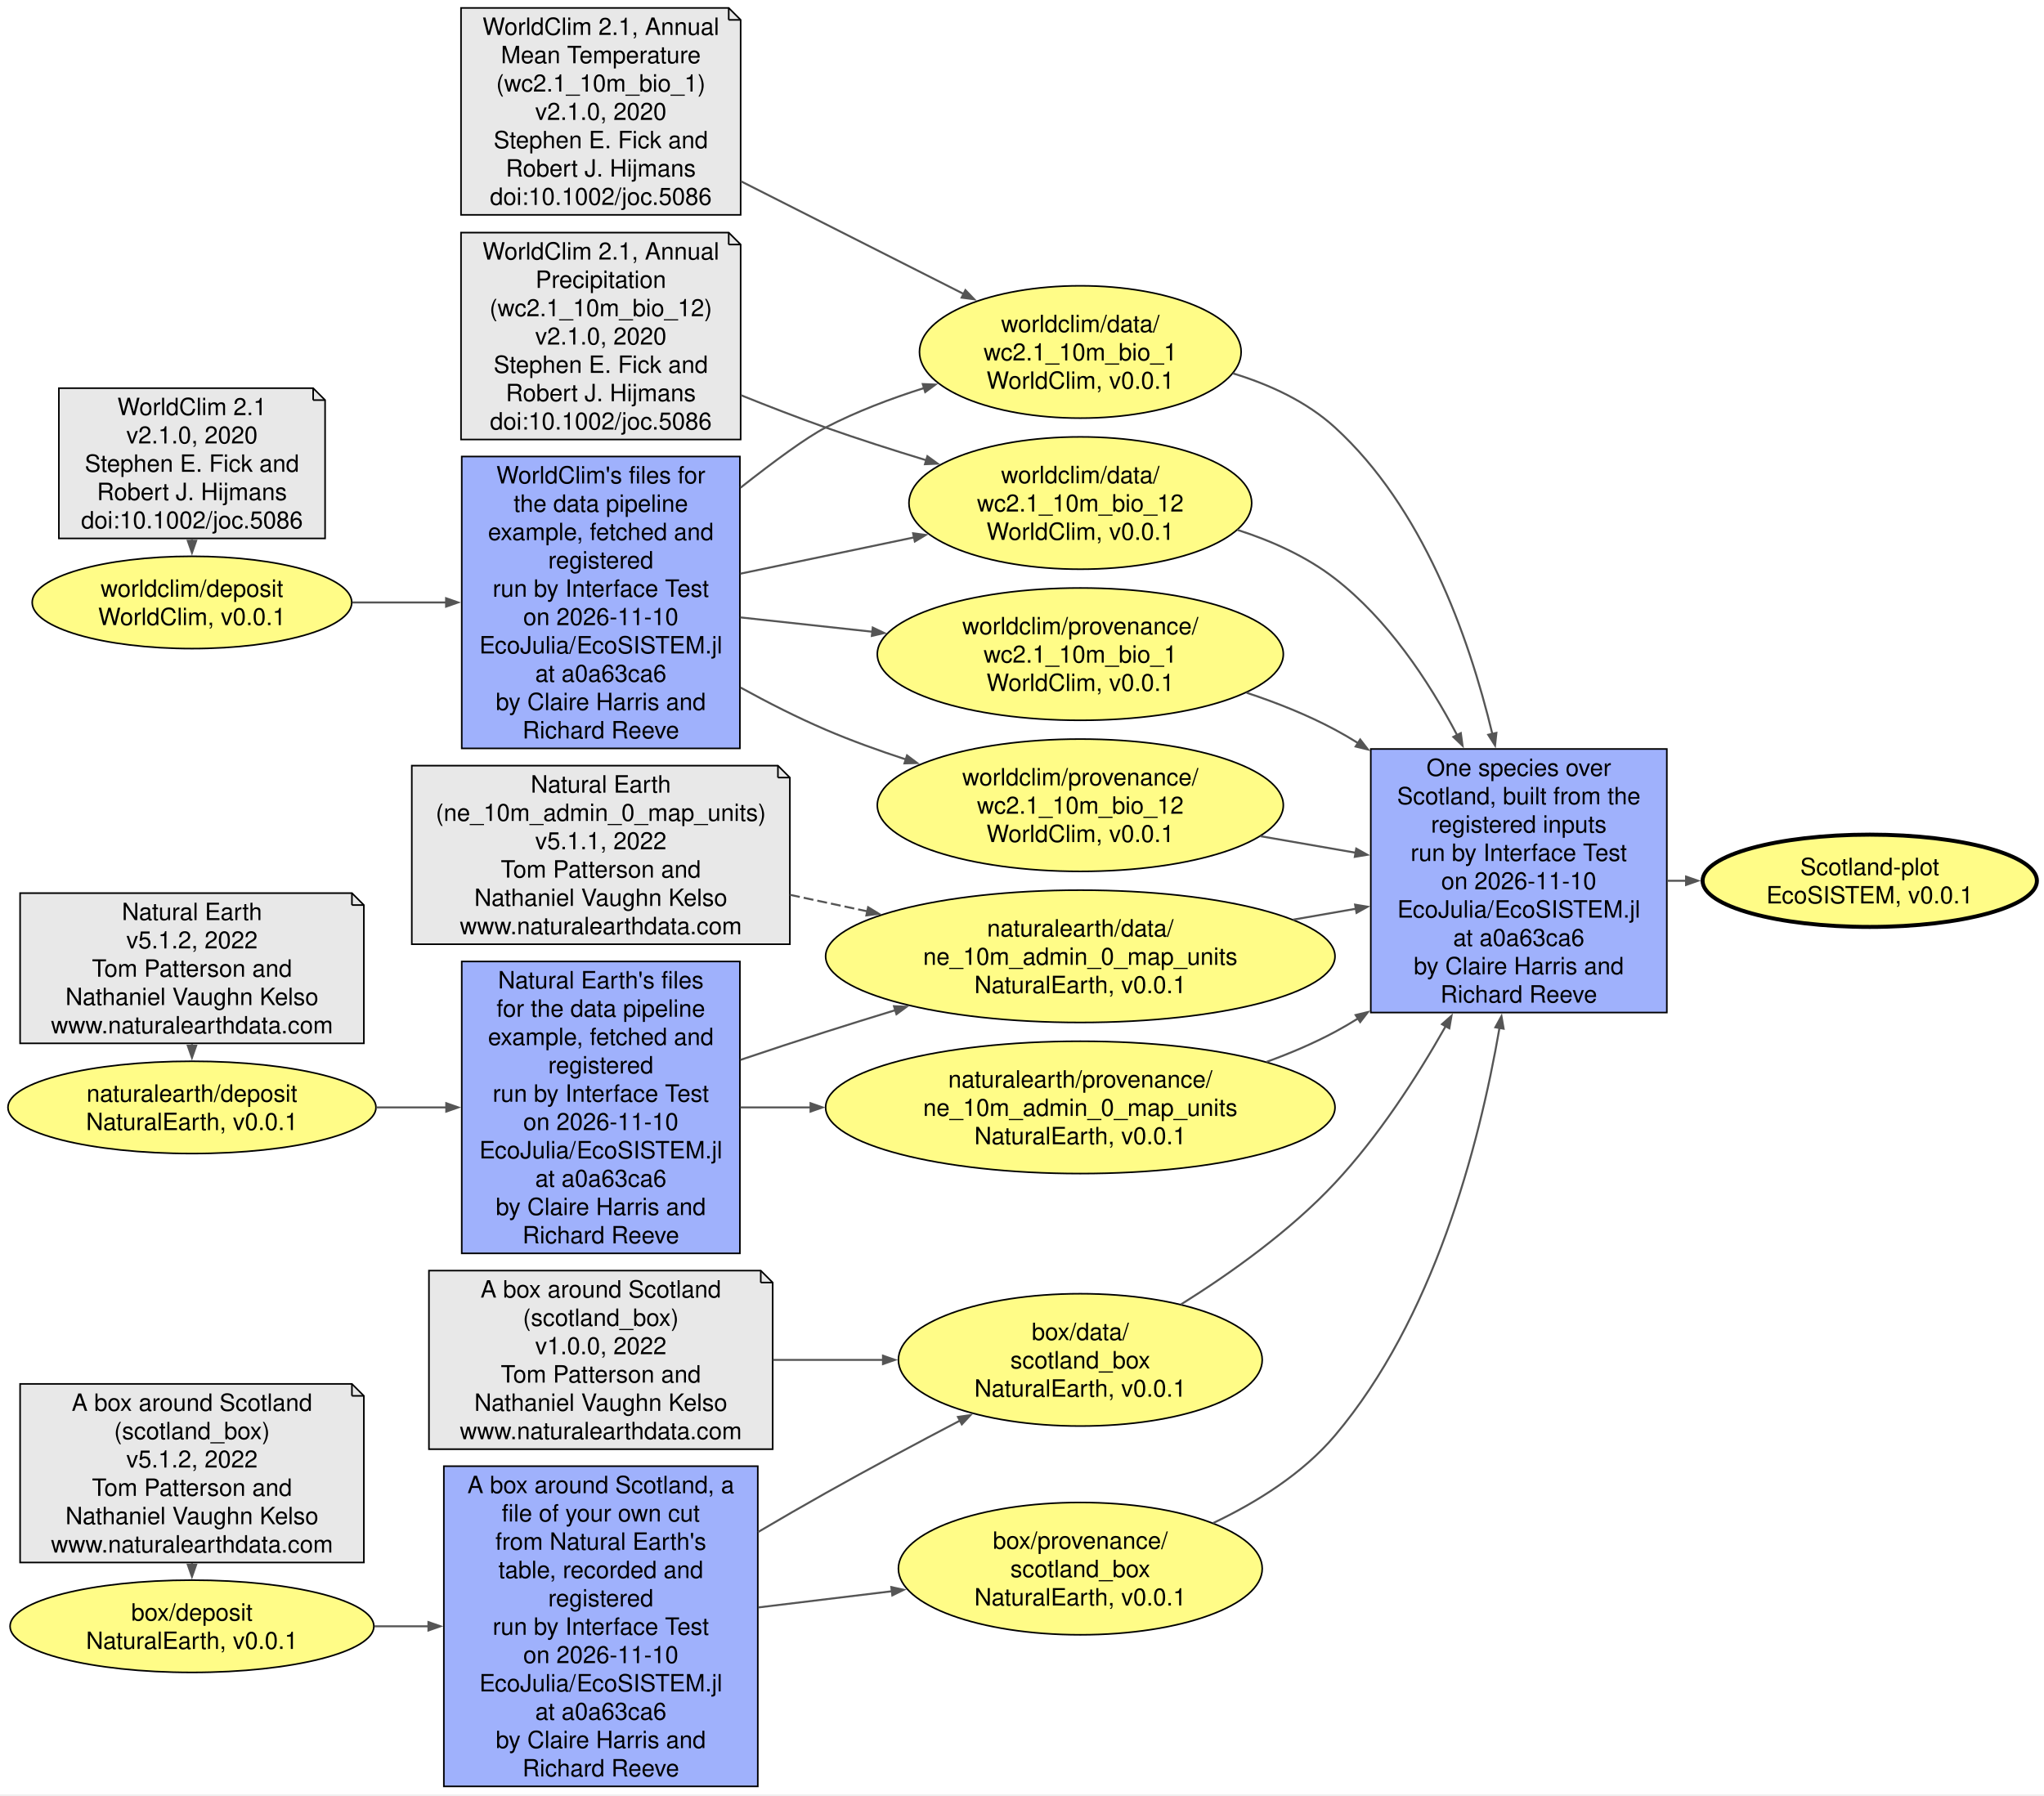
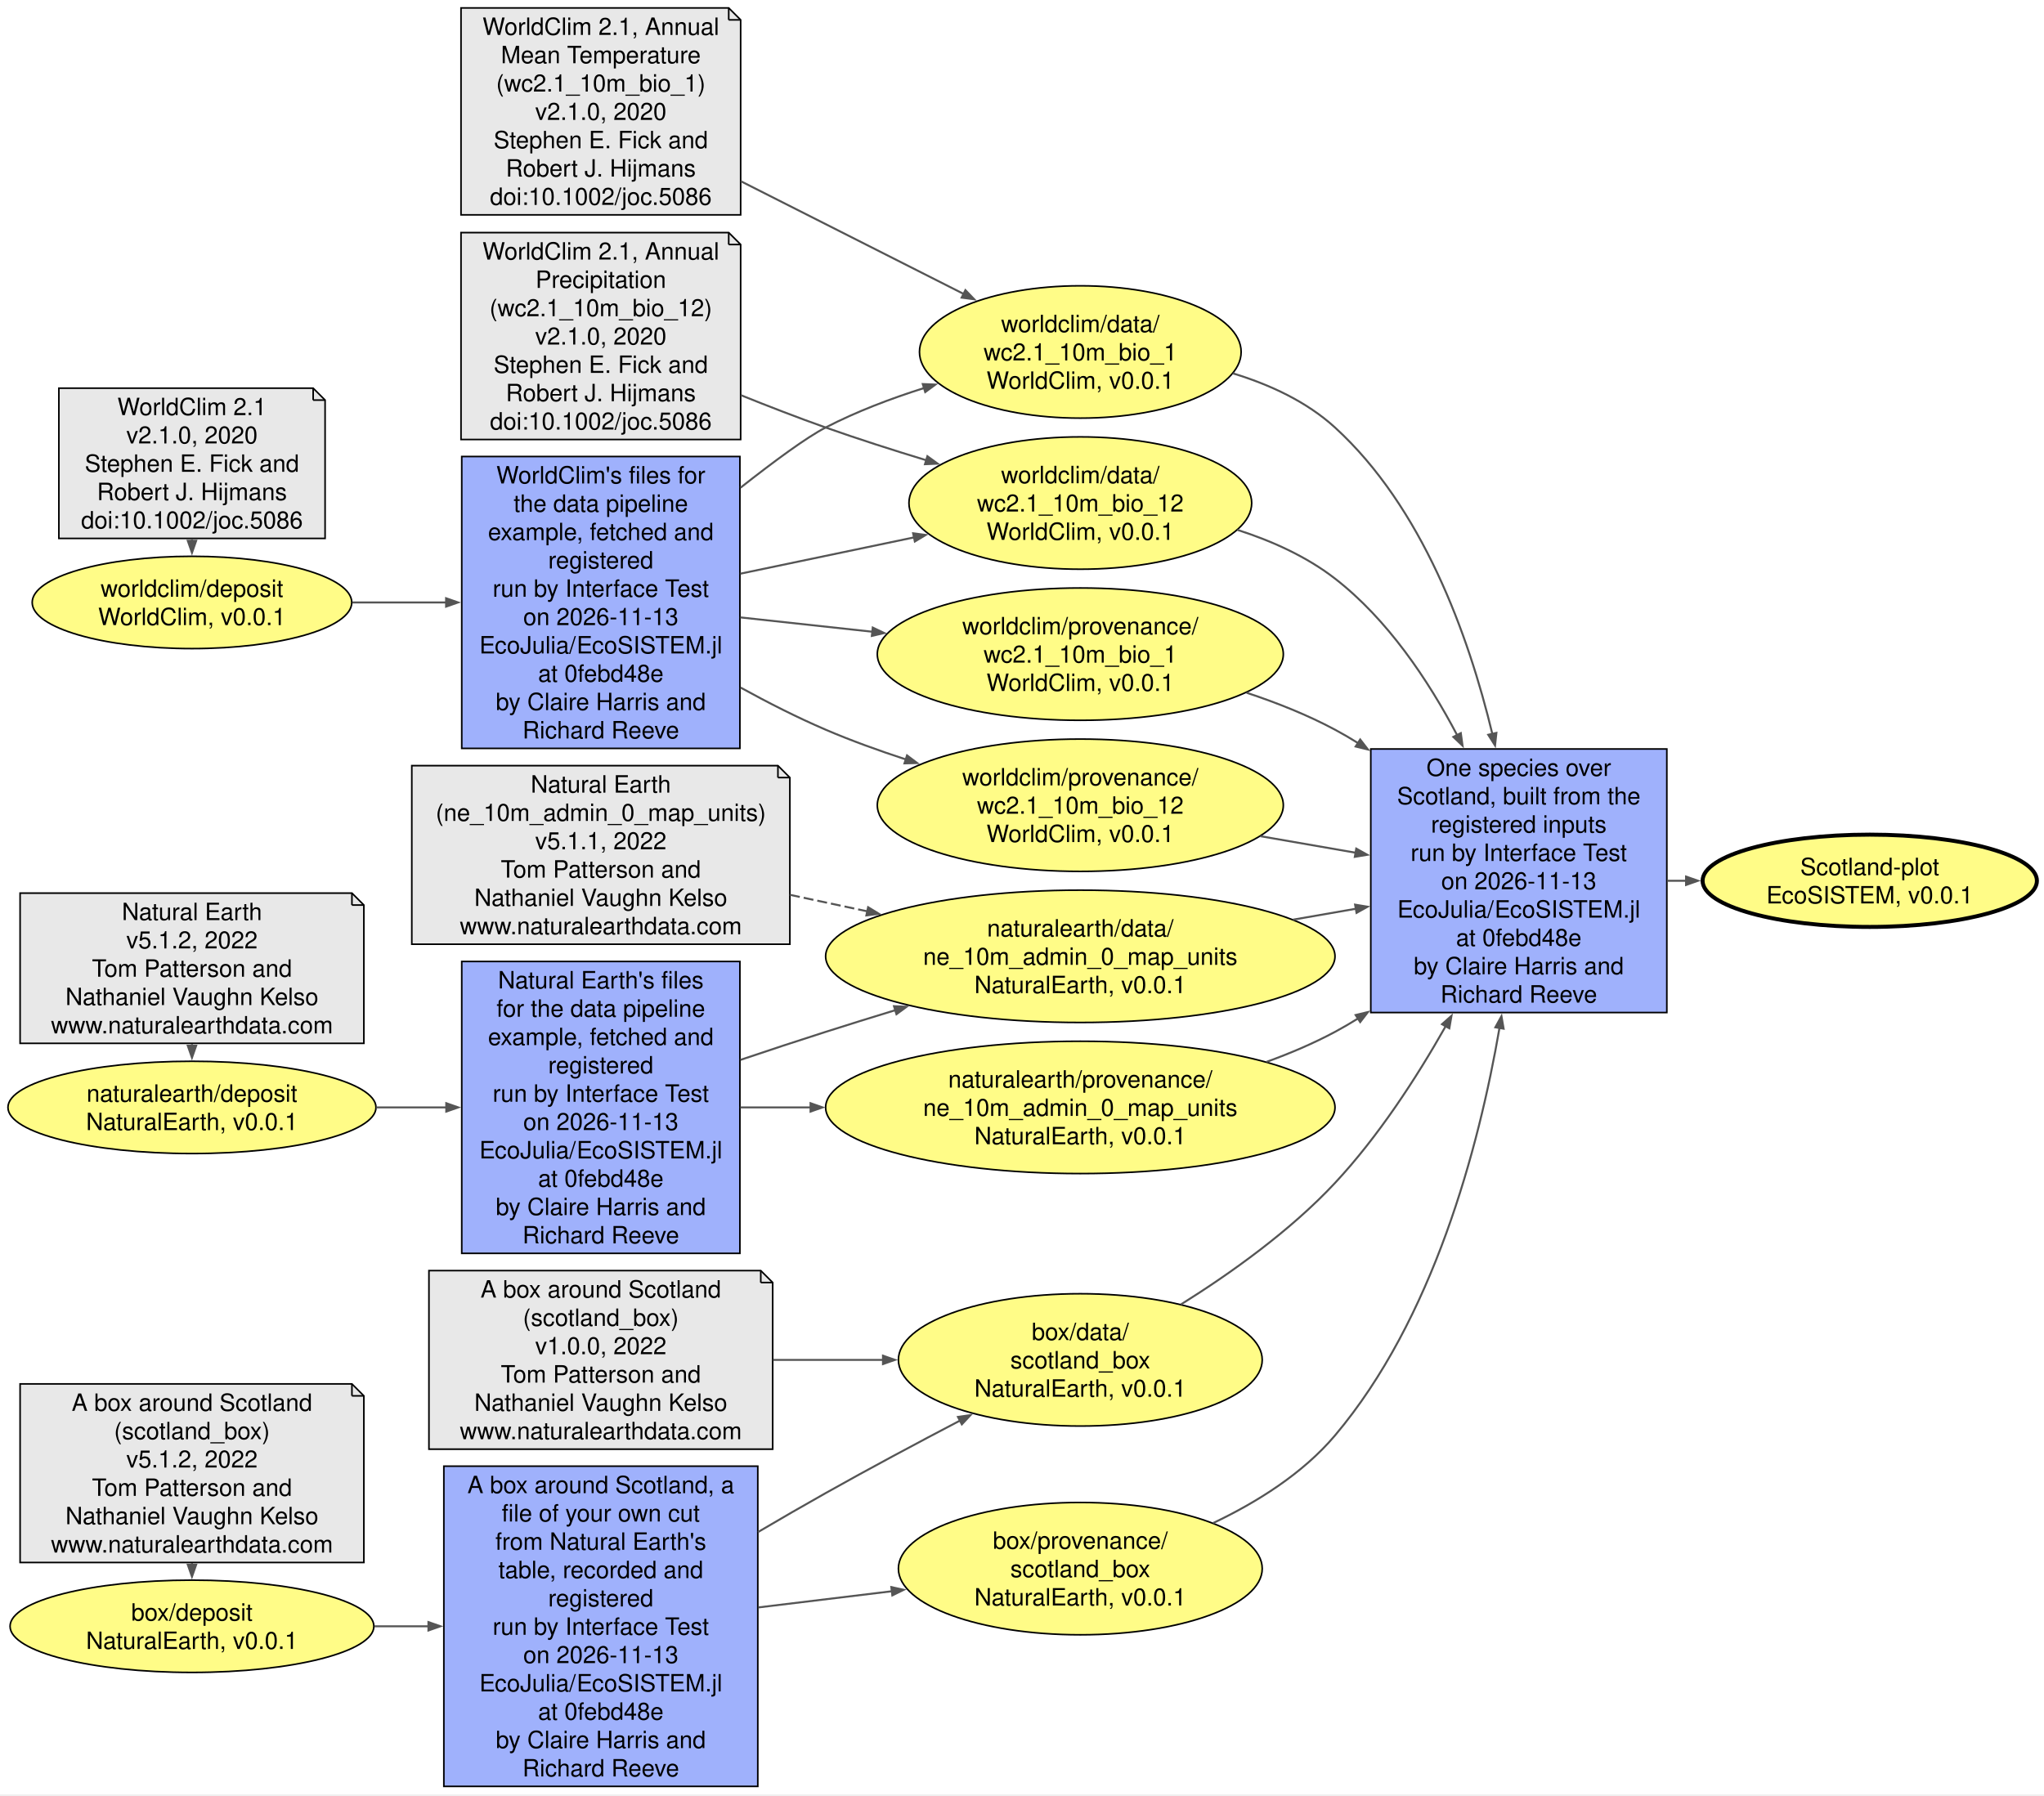
<svg xmlns="http://www.w3.org/2000/svg" width="1028pt" height="903pt" viewBox="0.00 0.00 1028.00 903.00">
  <g id="graph0" class="graph" transform="scale(1 1) rotate(0) translate(4 898.57)">
    <polygon fill="white" stroke="none" points="-4,4 -4,-898.57 1024.44,-898.57 1024.44,4 -4,4" />
    <g id="node1" class="node">
      <ellipse fill="#fffc87" stroke="black" stroke-width="2" cx="936.37" cy="-455.53" rx="84.07" ry="23.21" />
      <text xml:space="preserve" text-anchor="middle" x="936.37" y="-458.38" font-family="Helvetica,sans-Serif" font-size="12.00">Scotland-plot</text>
      <text xml:space="preserve" text-anchor="middle" x="936.37" y="-444.13" font-family="Helvetica,sans-Serif" font-size="12.00">EcoSISTEM, v0.0.1</text>
    </g>
    <g id="node2" class="node">
      <ellipse fill="#fffc87" stroke="black" stroke-width="0.8" cx="539.33" cy="-721.53" rx="80.89" ry="33.28" />
      <text xml:space="preserve" text-anchor="middle" x="539.33" y="-731.51" font-family="Helvetica,sans-Serif" font-size="12.00">worldclim/data/</text>
      <text xml:space="preserve" text-anchor="middle" x="539.33" y="-717.26" font-family="Helvetica,sans-Serif" font-size="12.00">wc2.1_10m_bio_1</text>
      <text xml:space="preserve" text-anchor="middle" x="539.33" y="-703.01" font-family="Helvetica,sans-Serif" font-size="12.00">WorldClim, v0.0.1</text>
    </g>
    <g id="node20" class="node">
      <polygon fill="#9fb1fc" stroke="black" stroke-width="0.8" points="834.31,-521.82 685.42,-521.82 685.42,-389.25 834.31,-389.25 834.31,-521.82" />
      <text xml:space="preserve" text-anchor="middle" x="759.86" y="-508.26" font-family="Helvetica,sans-Serif" font-size="12.00">One species over</text>
      <text xml:space="preserve" text-anchor="middle" x="759.86" y="-494.01" font-family="Helvetica,sans-Serif" font-size="12.00">Scotland, built from the</text>
      <text xml:space="preserve" text-anchor="middle" x="759.86" y="-479.76" font-family="Helvetica,sans-Serif" font-size="12.00">registered inputs</text>
      <text xml:space="preserve" text-anchor="middle" x="759.86" y="-465.51" font-family="Helvetica,sans-Serif" font-size="12.00">run by Interface Test</text>
-       <text xml:space="preserve" text-anchor="middle" x="759.86" y="-451.26" font-family="Helvetica,sans-Serif" font-size="12.00">on 2026-11-10</text>
+       <text xml:space="preserve" text-anchor="middle" x="759.86" y="-451.26" font-family="Helvetica,sans-Serif" font-size="12.00">on 2026-11-13</text>
      <text xml:space="preserve" text-anchor="middle" x="759.86" y="-437.01" font-family="Helvetica,sans-Serif" font-size="12.00">EcoJulia/EcoSISTEM.jl</text>
-       <text xml:space="preserve" text-anchor="middle" x="759.86" y="-422.76" font-family="Helvetica,sans-Serif" font-size="12.00">at a0a63ca6</text>
+       <text xml:space="preserve" text-anchor="middle" x="759.86" y="-422.76" font-family="Helvetica,sans-Serif" font-size="12.00">at 0febd48e</text>
      <text xml:space="preserve" text-anchor="middle" x="759.86" y="-408.51" font-family="Helvetica,sans-Serif" font-size="12.00">by Claire Harris and</text>
      <text xml:space="preserve" text-anchor="middle" x="759.86" y="-394.26" font-family="Helvetica,sans-Serif" font-size="12.00">Richard Reeve</text>
    </g>
    <g id="edge8" class="edge">
      <path fill="none" stroke="#555555" d="M616,-710.79C634.54,-705.15 653.13,-696.58 667.42,-683.53 711.32,-643.45 734.52,-579.42 746.55,-529.4" />
      <polygon fill="#555555" stroke="#555555" points="748.59,-529.92 747.91,-523.6 744.5,-528.97 748.59,-529.92" />
    </g>
    <g id="node3" class="node">
      <polygon fill="#e8e8e8" stroke="black" stroke-width="0.8" points="362.5,-894.57 227.86,-894.57 227.86,-790.5 368.5,-790.5 368.5,-888.57 362.5,-894.57" />
      <polyline fill="none" stroke="black" stroke-width="0.8" points="362.5,-894.57 362.5,-888.57" />
      <polyline fill="none" stroke="black" stroke-width="0.8" points="368.5,-888.57 362.5,-888.57" />
      <text xml:space="preserve" text-anchor="middle" x="298.18" y="-881.01" font-family="Helvetica,sans-Serif" font-size="12.00">WorldClim 2.1, Annual</text>
      <text xml:space="preserve" text-anchor="middle" x="298.18" y="-866.76" font-family="Helvetica,sans-Serif" font-size="12.00">Mean Temperature</text>
      <text xml:space="preserve" text-anchor="middle" x="298.18" y="-852.51" font-family="Helvetica,sans-Serif" font-size="12.00">(wc2.1_10m_bio_1)</text>
      <text xml:space="preserve" text-anchor="middle" x="298.18" y="-838.26" font-family="Helvetica,sans-Serif" font-size="12.00">v2.1.0, 2020</text>
      <text xml:space="preserve" text-anchor="middle" x="298.18" y="-824.01" font-family="Helvetica,sans-Serif" font-size="12.00">Stephen E. Fick and</text>
      <text xml:space="preserve" text-anchor="middle" x="298.18" y="-809.76" font-family="Helvetica,sans-Serif" font-size="12.00">Robert J. Hijmans</text>
      <text xml:space="preserve" text-anchor="middle" x="298.18" y="-795.51" font-family="Helvetica,sans-Serif" font-size="12.00">doi:10.1002/joc.5086</text>
    </g>
    <g id="edge1" class="edge">
      <path fill="none" stroke="#555555" d="M368.67,-807.37C404.23,-789.38 446.99,-767.75 480.69,-750.7" />
      <polygon fill="#555555" stroke="#555555" points="481.55,-752.62 485.96,-748.03 479.65,-748.87 481.55,-752.62" />
    </g>
    <g id="node4" class="node">
      <ellipse fill="#fffc87" stroke="black" stroke-width="0.8" cx="539.33" cy="-645.53" rx="86.19" ry="33.28" />
      <text xml:space="preserve" text-anchor="middle" x="539.33" y="-655.51" font-family="Helvetica,sans-Serif" font-size="12.00">worldclim/data/</text>
      <text xml:space="preserve" text-anchor="middle" x="539.33" y="-641.26" font-family="Helvetica,sans-Serif" font-size="12.00">wc2.1_10m_bio_12</text>
      <text xml:space="preserve" text-anchor="middle" x="539.33" y="-627.01" font-family="Helvetica,sans-Serif" font-size="12.00">WorldClim, v0.0.1</text>
    </g>
    <g id="edge9" class="edge">
      <path fill="none" stroke="#555555" d="M618.3,-632.05C635.66,-626.48 653.13,-618.62 667.42,-607.53 693.77,-587.09 714.19,-556.73 728.99,-528.52" />
      <polygon fill="#555555" stroke="#555555" points="730.69,-529.8 731.56,-523.5 726.95,-527.89 730.69,-529.8" />
    </g>
    <g id="node5" class="node">
      <polygon fill="#e8e8e8" stroke="black" stroke-width="0.8" points="362.5,-781.57 227.86,-781.57 227.86,-677.5 368.5,-677.5 368.5,-775.57 362.5,-781.57" />
      <polyline fill="none" stroke="black" stroke-width="0.8" points="362.5,-781.57 362.5,-775.57" />
      <polyline fill="none" stroke="black" stroke-width="0.8" points="368.5,-775.57 362.5,-775.57" />
      <text xml:space="preserve" text-anchor="middle" x="298.18" y="-768.01" font-family="Helvetica,sans-Serif" font-size="12.00">WorldClim 2.1, Annual</text>
      <text xml:space="preserve" text-anchor="middle" x="298.18" y="-753.76" font-family="Helvetica,sans-Serif" font-size="12.00">Precipitation</text>
      <text xml:space="preserve" text-anchor="middle" x="298.18" y="-739.51" font-family="Helvetica,sans-Serif" font-size="12.00">(wc2.1_10m_bio_12)</text>
      <text xml:space="preserve" text-anchor="middle" x="298.18" y="-725.26" font-family="Helvetica,sans-Serif" font-size="12.00">v2.1.0, 2020</text>
      <text xml:space="preserve" text-anchor="middle" x="298.18" y="-711.01" font-family="Helvetica,sans-Serif" font-size="12.00">Stephen E. Fick and</text>
      <text xml:space="preserve" text-anchor="middle" x="298.18" y="-696.76" font-family="Helvetica,sans-Serif" font-size="12.00">Robert J. Hijmans</text>
      <text xml:space="preserve" text-anchor="middle" x="298.18" y="-682.51" font-family="Helvetica,sans-Serif" font-size="12.00">doi:10.1002/joc.5086</text>
    </g>
    <g id="edge2" class="edge">
      <path fill="none" stroke="#555555" d="M368.71,-699.75C382.7,-694.11 397.37,-688.44 411.25,-683.53 427.49,-677.79 445.09,-672.16 461.87,-667.06" />
      <polygon fill="#555555" stroke="#555555" points="462.42,-669.09 467.56,-665.35 461.21,-665.07 462.42,-669.09" />
    </g>
    <g id="node6" class="node">
      <ellipse fill="#fffc87" stroke="black" stroke-width="0.8" cx="539.33" cy="-569.53" rx="102.1" ry="33.28" />
      <text xml:space="preserve" text-anchor="middle" x="539.33" y="-579.51" font-family="Helvetica,sans-Serif" font-size="12.00">worldclim/provenance/</text>
      <text xml:space="preserve" text-anchor="middle" x="539.33" y="-565.26" font-family="Helvetica,sans-Serif" font-size="12.00">wc2.1_10m_bio_1</text>
      <text xml:space="preserve" text-anchor="middle" x="539.33" y="-551.01" font-family="Helvetica,sans-Serif" font-size="12.00">WorldClim, v0.0.1</text>
    </g>
    <g id="edge10" class="edge">
      <path fill="none" stroke="#555555" d="M622.95,-550.12C638.18,-545.08 653.61,-538.93 667.42,-531.53 671.36,-529.42 675.29,-527.12 679.18,-524.69" />
      <polygon fill="#555555" stroke="#555555" points="680.09,-526.6 683.98,-521.57 677.81,-523.07 680.09,-526.6" />
    </g>
    <g id="node7" class="node">
      <ellipse fill="#fffc87" stroke="black" stroke-width="0.8" cx="539.33" cy="-493.53" rx="102.1" ry="33.28" />
      <text xml:space="preserve" text-anchor="middle" x="539.33" y="-503.51" font-family="Helvetica,sans-Serif" font-size="12.00">worldclim/provenance/</text>
      <text xml:space="preserve" text-anchor="middle" x="539.33" y="-489.26" font-family="Helvetica,sans-Serif" font-size="12.00">wc2.1_10m_bio_12</text>
      <text xml:space="preserve" text-anchor="middle" x="539.33" y="-475.01" font-family="Helvetica,sans-Serif" font-size="12.00">WorldClim, v0.0.1</text>
    </g>
    <g id="edge11" class="edge">
      <path fill="none" stroke="#555555" d="M629.85,-477.97C645.79,-475.2 662.32,-472.32 678.01,-469.6" />
      <polygon fill="#555555" stroke="#555555" points="678.11,-471.71 683.66,-468.61 677.39,-467.57 678.11,-471.71" />
    </g>
    <g id="node8" class="node">
      <ellipse fill="#fffc87" stroke="black" stroke-width="0.8" cx="539.33" cy="-417.53" rx="128.09" ry="33.28" />
      <text xml:space="preserve" text-anchor="middle" x="539.33" y="-427.51" font-family="Helvetica,sans-Serif" font-size="12.00">naturalearth/data/</text>
      <text xml:space="preserve" text-anchor="middle" x="539.33" y="-413.26" font-family="Helvetica,sans-Serif" font-size="12.00">ne_10m_admin_0_map_units</text>
      <text xml:space="preserve" text-anchor="middle" x="539.33" y="-399.01" font-family="Helvetica,sans-Serif" font-size="12.00">NaturalEarth, v0.0.1</text>
    </g>
    <g id="edge12" class="edge">
      <path fill="none" stroke="#555555" d="M646.4,-435.98C657.09,-437.84 667.82,-439.7 678.18,-441.51" />
      <polygon fill="#555555" stroke="#555555" points="677.53,-443.52 683.8,-442.48 678.25,-439.39 677.53,-443.52" />
    </g>
    <g id="node9" class="node">
      <polygon fill="#e8e8e8" stroke="black" stroke-width="0.8" points="387.25,-513.44 203.11,-513.44 203.11,-423.62 393.25,-423.62 393.25,-507.44 387.25,-513.44" />
      <polyline fill="none" stroke="black" stroke-width="0.8" points="387.25,-513.44 387.25,-507.44" />
      <polyline fill="none" stroke="black" stroke-width="0.8" points="393.25,-507.44 387.25,-507.44" />
      <text xml:space="preserve" text-anchor="middle" x="298.18" y="-499.88" font-family="Helvetica,sans-Serif" font-size="12.00">Natural Earth</text>
      <text xml:space="preserve" text-anchor="middle" x="298.18" y="-485.63" font-family="Helvetica,sans-Serif" font-size="12.00">(ne_10m_admin_0_map_units)</text>
      <text xml:space="preserve" text-anchor="middle" x="298.18" y="-471.38" font-family="Helvetica,sans-Serif" font-size="12.00">v5.1.1, 2022</text>
      <text xml:space="preserve" text-anchor="middle" x="298.18" y="-457.13" font-family="Helvetica,sans-Serif" font-size="12.00">Tom Patterson and</text>
      <text xml:space="preserve" text-anchor="middle" x="298.18" y="-442.88" font-family="Helvetica,sans-Serif" font-size="12.00">Nathaniel Vaughn Kelso</text>
      <text xml:space="preserve" text-anchor="middle" x="298.18" y="-428.63" font-family="Helvetica,sans-Serif" font-size="12.00">www.naturalearthdata.com</text>
    </g>
    <g id="edge5" class="edge">
      <path fill="none" stroke="#555555" stroke-dasharray="5,2" d="M393.35,-448.45C406.15,-445.72 419.35,-442.91 432.33,-440.14" />
      <polygon fill="#555555" stroke="#555555" points="432.61,-442.23 438.04,-438.92 431.73,-438.12 432.61,-442.23" />
    </g>
    <g id="node10" class="node">
      <ellipse fill="#fffc87" stroke="black" stroke-width="0.8" cx="539.33" cy="-341.53" rx="128.09" ry="33.28" />
      <text xml:space="preserve" text-anchor="middle" x="539.33" y="-351.51" font-family="Helvetica,sans-Serif" font-size="12.00">naturalearth/provenance/</text>
      <text xml:space="preserve" text-anchor="middle" x="539.33" y="-337.26" font-family="Helvetica,sans-Serif" font-size="12.00">ne_10m_admin_0_map_units</text>
      <text xml:space="preserve" text-anchor="middle" x="539.33" y="-323.01" font-family="Helvetica,sans-Serif" font-size="12.00">NaturalEarth, v0.0.1</text>
    </g>
    <g id="edge13" class="edge">
      <path fill="none" stroke="#555555" d="M633.04,-364.45C644.91,-368.76 656.66,-373.77 667.42,-379.53 671.36,-381.65 675.29,-383.95 679.18,-386.38" />
      <polygon fill="#555555" stroke="#555555" points="677.81,-388 683.98,-389.5 680.09,-384.47 677.81,-388" />
    </g>
    <g id="node11" class="node">
      <ellipse fill="#fffc87" stroke="black" stroke-width="0.8" cx="539.33" cy="-214.53" rx="91.49" ry="33.28" />
      <text xml:space="preserve" text-anchor="middle" x="539.33" y="-224.51" font-family="Helvetica,sans-Serif" font-size="12.00">box/data/</text>
      <text xml:space="preserve" text-anchor="middle" x="539.33" y="-210.26" font-family="Helvetica,sans-Serif" font-size="12.00">scotland_box</text>
      <text xml:space="preserve" text-anchor="middle" x="539.33" y="-196.01" font-family="Helvetica,sans-Serif" font-size="12.00">NaturalEarth, v0.0.1</text>
    </g>
    <g id="edge14" class="edge">
      <path fill="none" stroke="#555555" d="M589.91,-242.41C615.09,-258.17 645,-279.51 667.42,-303.53 689.1,-326.78 708.17,-355.99 723.2,-382.58" />
      <polygon fill="#555555" stroke="#555555" points="721.24,-383.38 726,-387.6 724.91,-381.33 721.24,-383.38" />
    </g>
    <g id="node12" class="node">
      <polygon fill="#e8e8e8" stroke="black" stroke-width="0.8" points="378.62,-259.44 211.73,-259.44 211.73,-169.62 384.62,-169.62 384.62,-253.44 378.62,-259.44" />
      <polyline fill="none" stroke="black" stroke-width="0.8" points="378.62,-259.44 378.62,-253.44" />
      <polyline fill="none" stroke="black" stroke-width="0.8" points="384.62,-253.44 378.62,-253.44" />
      <text xml:space="preserve" text-anchor="middle" x="298.18" y="-245.88" font-family="Helvetica,sans-Serif" font-size="12.00">A box around Scotland</text>
      <text xml:space="preserve" text-anchor="middle" x="298.18" y="-231.63" font-family="Helvetica,sans-Serif" font-size="12.00">(scotland_box)</text>
      <text xml:space="preserve" text-anchor="middle" x="298.18" y="-217.38" font-family="Helvetica,sans-Serif" font-size="12.00">v1.0.0, 2022</text>
      <text xml:space="preserve" text-anchor="middle" x="298.18" y="-203.13" font-family="Helvetica,sans-Serif" font-size="12.00">Tom Patterson and</text>
      <text xml:space="preserve" text-anchor="middle" x="298.18" y="-188.88" font-family="Helvetica,sans-Serif" font-size="12.00">Nathaniel Vaughn Kelso</text>
      <text xml:space="preserve" text-anchor="middle" x="298.18" y="-174.63" font-family="Helvetica,sans-Serif" font-size="12.00">www.naturalearthdata.com</text>
    </g>
    <g id="edge3" class="edge">
      <path fill="none" stroke="#555555" d="M384.84,-214.53C402.83,-214.53 421.93,-214.53 440.32,-214.53" />
      <polygon fill="#555555" stroke="#555555" points="440.09,-216.64 446.09,-214.54 440.09,-212.44 440.09,-216.64" />
    </g>
    <g id="node13" class="node">
      <ellipse fill="#fffc87" stroke="black" stroke-width="0.8" cx="539.33" cy="-109.53" rx="91.49" ry="33.28" />
      <text xml:space="preserve" text-anchor="middle" x="539.33" y="-119.51" font-family="Helvetica,sans-Serif" font-size="12.00">box/provenance/</text>
      <text xml:space="preserve" text-anchor="middle" x="539.33" y="-105.26" font-family="Helvetica,sans-Serif" font-size="12.00">scotland_box</text>
      <text xml:space="preserve" text-anchor="middle" x="539.33" y="-91.01" font-family="Helvetica,sans-Serif" font-size="12.00">NaturalEarth, v0.0.1</text>
    </g>
    <g id="edge15" class="edge">
      <path fill="none" stroke="#555555" d="M606.14,-132.46C628.19,-142.94 651.25,-157.38 667.42,-176.53 716.71,-234.92 739.63,-320.6 750.16,-381.58" />
      <polygon fill="#555555" stroke="#555555" points="748.07,-381.83 751.14,-387.4 752.22,-381.13 748.07,-381.83" />
    </g>
    <g id="node14" class="node">
      <ellipse fill="#fffc87" stroke="black" stroke-width="0.8" cx="92.55" cy="-595.53" rx="80.36" ry="23.21" />
      <text xml:space="preserve" text-anchor="middle" x="92.55" y="-598.38" font-family="Helvetica,sans-Serif" font-size="12.00">worldclim/deposit</text>
      <text xml:space="preserve" text-anchor="middle" x="92.55" y="-584.13" font-family="Helvetica,sans-Serif" font-size="12.00">WorldClim, v0.0.1</text>
    </g>
    <g id="node21" class="node">
      <polygon fill="#9fb1fc" stroke="black" stroke-width="0.8" points="368.12,-668.94 228.23,-668.94 228.23,-522.12 368.12,-522.12 368.12,-668.94" />
      <text xml:space="preserve" text-anchor="middle" x="298.18" y="-655.38" font-family="Helvetica,sans-Serif" font-size="12.00">WorldClim's files for</text>
      <text xml:space="preserve" text-anchor="middle" x="298.18" y="-641.13" font-family="Helvetica,sans-Serif" font-size="12.00">the data pipeline</text>
      <text xml:space="preserve" text-anchor="middle" x="298.18" y="-626.88" font-family="Helvetica,sans-Serif" font-size="12.00">example, fetched and</text>
      <text xml:space="preserve" text-anchor="middle" x="298.18" y="-612.63" font-family="Helvetica,sans-Serif" font-size="12.00">registered</text>
      <text xml:space="preserve" text-anchor="middle" x="298.18" y="-598.38" font-family="Helvetica,sans-Serif" font-size="12.00">run by Interface Test</text>
-       <text xml:space="preserve" text-anchor="middle" x="298.18" y="-584.13" font-family="Helvetica,sans-Serif" font-size="12.00">on 2026-11-10</text>
+       <text xml:space="preserve" text-anchor="middle" x="298.18" y="-584.13" font-family="Helvetica,sans-Serif" font-size="12.00">on 2026-11-13</text>
      <text xml:space="preserve" text-anchor="middle" x="298.18" y="-569.88" font-family="Helvetica,sans-Serif" font-size="12.00">EcoJulia/EcoSISTEM.jl</text>
-       <text xml:space="preserve" text-anchor="middle" x="298.18" y="-555.63" font-family="Helvetica,sans-Serif" font-size="12.00">at a0a63ca6</text>
+       <text xml:space="preserve" text-anchor="middle" x="298.18" y="-555.63" font-family="Helvetica,sans-Serif" font-size="12.00">at 0febd48e</text>
      <text xml:space="preserve" text-anchor="middle" x="298.18" y="-541.38" font-family="Helvetica,sans-Serif" font-size="12.00">by Claire Harris and</text>
      <text xml:space="preserve" text-anchor="middle" x="298.18" y="-527.13" font-family="Helvetica,sans-Serif" font-size="12.00">Richard Reeve</text>
    </g>
    <g id="edge16" class="edge">
      <path fill="none" stroke="#555555" d="M173.15,-595.53C188.68,-595.53 204.94,-595.53 220.37,-595.53" />
      <polygon fill="#555555" stroke="#555555" points="220.36,-597.64 226.36,-595.54 220.36,-593.44 220.36,-597.64" />
    </g>
    <g id="node15" class="node">
      <polygon fill="#e8e8e8" stroke="black" stroke-width="0.8" points="153.5,-703.32 25.61,-703.32 25.61,-627.75 159.5,-627.75 159.5,-697.32 153.5,-703.32" />
      <polyline fill="none" stroke="black" stroke-width="0.8" points="153.5,-703.32 153.5,-697.32" />
      <polyline fill="none" stroke="black" stroke-width="0.8" points="159.5,-697.32 153.5,-697.32" />
      <text xml:space="preserve" text-anchor="middle" x="92.55" y="-689.76" font-family="Helvetica,sans-Serif" font-size="12.00">WorldClim 2.1</text>
      <text xml:space="preserve" text-anchor="middle" x="92.55" y="-675.51" font-family="Helvetica,sans-Serif" font-size="12.00">v2.1.0, 2020</text>
      <text xml:space="preserve" text-anchor="middle" x="92.55" y="-661.26" font-family="Helvetica,sans-Serif" font-size="12.00">Stephen E. Fick and</text>
      <text xml:space="preserve" text-anchor="middle" x="92.55" y="-647.01" font-family="Helvetica,sans-Serif" font-size="12.00">Robert J. Hijmans</text>
      <text xml:space="preserve" text-anchor="middle" x="92.55" y="-632.76" font-family="Helvetica,sans-Serif" font-size="12.00">doi:10.1002/joc.5086</text>
    </g>
    <g id="edge4" class="edge">
      <path fill="none" stroke="#555555" d="M92.55,-627.4C92.55,-627.06 92.55,-626.71 92.55,-626.36" />
      <polygon fill="#555555" stroke="#555555" points="94.65,-626.56 92.55,-620.56 90.45,-626.56 94.65,-626.56" />
    </g>
    <g id="node16" class="node">
      <ellipse fill="#fffc87" stroke="black" stroke-width="0.8" cx="92.55" cy="-341.53" rx="92.55" ry="23.21" />
      <text xml:space="preserve" text-anchor="middle" x="92.55" y="-344.38" font-family="Helvetica,sans-Serif" font-size="12.00">naturalearth/deposit</text>
      <text xml:space="preserve" text-anchor="middle" x="92.55" y="-330.13" font-family="Helvetica,sans-Serif" font-size="12.00">NaturalEarth, v0.0.1</text>
    </g>
    <g id="node22" class="node">
      <polygon fill="#9fb1fc" stroke="black" stroke-width="0.8" points="368.12,-414.94 228.23,-414.94 228.23,-268.12 368.12,-268.12 368.12,-414.94" />
      <text xml:space="preserve" text-anchor="middle" x="298.18" y="-401.38" font-family="Helvetica,sans-Serif" font-size="12.00">Natural Earth's files</text>
      <text xml:space="preserve" text-anchor="middle" x="298.18" y="-387.13" font-family="Helvetica,sans-Serif" font-size="12.00">for the data pipeline</text>
      <text xml:space="preserve" text-anchor="middle" x="298.18" y="-372.88" font-family="Helvetica,sans-Serif" font-size="12.00">example, fetched and</text>
      <text xml:space="preserve" text-anchor="middle" x="298.18" y="-358.63" font-family="Helvetica,sans-Serif" font-size="12.00">registered</text>
      <text xml:space="preserve" text-anchor="middle" x="298.18" y="-344.38" font-family="Helvetica,sans-Serif" font-size="12.00">run by Interface Test</text>
-       <text xml:space="preserve" text-anchor="middle" x="298.18" y="-330.13" font-family="Helvetica,sans-Serif" font-size="12.00">on 2026-11-10</text>
+       <text xml:space="preserve" text-anchor="middle" x="298.18" y="-330.13" font-family="Helvetica,sans-Serif" font-size="12.00">on 2026-11-13</text>
      <text xml:space="preserve" text-anchor="middle" x="298.18" y="-315.88" font-family="Helvetica,sans-Serif" font-size="12.00">EcoJulia/EcoSISTEM.jl</text>
-       <text xml:space="preserve" text-anchor="middle" x="298.18" y="-301.63" font-family="Helvetica,sans-Serif" font-size="12.00">at a0a63ca6</text>
+       <text xml:space="preserve" text-anchor="middle" x="298.18" y="-301.63" font-family="Helvetica,sans-Serif" font-size="12.00">at 0febd48e</text>
      <text xml:space="preserve" text-anchor="middle" x="298.18" y="-287.38" font-family="Helvetica,sans-Serif" font-size="12.00">by Claire Harris and</text>
      <text xml:space="preserve" text-anchor="middle" x="298.18" y="-273.13" font-family="Helvetica,sans-Serif" font-size="12.00">Richard Reeve</text>
    </g>
    <g id="edge17" class="edge">
      <path fill="none" stroke="#555555" d="M185.24,-341.53C197.01,-341.53 208.97,-341.53 220.48,-341.53" />
      <polygon fill="#555555" stroke="#555555" points="220.45,-343.64 226.45,-341.54 220.45,-339.44 220.45,-343.64" />
    </g>
    <g id="node17" class="node">
      <polygon fill="#e8e8e8" stroke="black" stroke-width="0.8" points="173,-449.32 6.11,-449.32 6.11,-373.75 179,-373.75 179,-443.32 173,-449.32" />
      <polyline fill="none" stroke="black" stroke-width="0.8" points="173,-449.32 173,-443.32" />
      <polyline fill="none" stroke="black" stroke-width="0.8" points="179,-443.32 173,-443.32" />
      <text xml:space="preserve" text-anchor="middle" x="92.55" y="-435.76" font-family="Helvetica,sans-Serif" font-size="12.00">Natural Earth</text>
      <text xml:space="preserve" text-anchor="middle" x="92.55" y="-421.51" font-family="Helvetica,sans-Serif" font-size="12.00">v5.1.2, 2022</text>
      <text xml:space="preserve" text-anchor="middle" x="92.55" y="-407.26" font-family="Helvetica,sans-Serif" font-size="12.00">Tom Patterson and</text>
      <text xml:space="preserve" text-anchor="middle" x="92.55" y="-393.01" font-family="Helvetica,sans-Serif" font-size="12.00">Nathaniel Vaughn Kelso</text>
      <text xml:space="preserve" text-anchor="middle" x="92.55" y="-378.76" font-family="Helvetica,sans-Serif" font-size="12.00">www.naturalearthdata.com</text>
    </g>
    <g id="edge6" class="edge">
      <path fill="none" stroke="#555555" stroke-dasharray="5,2" d="M92.55,-373.4C92.55,-373.06 92.55,-372.71 92.55,-372.36" />
      <polygon fill="#555555" stroke="#555555" points="94.65,-372.56 92.55,-366.56 90.45,-372.56 94.65,-372.56" />
    </g>
    <g id="node18" class="node">
      <ellipse fill="#fffc87" stroke="black" stroke-width="0.8" cx="92.55" cy="-80.53" rx="91.49" ry="23.21" />
      <text xml:space="preserve" text-anchor="middle" x="92.55" y="-83.38" font-family="Helvetica,sans-Serif" font-size="12.00">box/deposit</text>
      <text xml:space="preserve" text-anchor="middle" x="92.55" y="-69.13" font-family="Helvetica,sans-Serif" font-size="12.00">NaturalEarth, v0.0.1</text>
    </g>
    <g id="node23" class="node">
      <polygon fill="#9fb1fc" stroke="black" stroke-width="0.8" points="377.12,-161.07 219.23,-161.07 219.23,0 377.12,0 377.12,-161.07" />
      <text xml:space="preserve" text-anchor="middle" x="298.18" y="-147.51" font-family="Helvetica,sans-Serif" font-size="12.00">A box around Scotland, a</text>
      <text xml:space="preserve" text-anchor="middle" x="298.18" y="-133.26" font-family="Helvetica,sans-Serif" font-size="12.00">file of your own cut</text>
      <text xml:space="preserve" text-anchor="middle" x="298.18" y="-119.01" font-family="Helvetica,sans-Serif" font-size="12.00">from Natural Earth's</text>
      <text xml:space="preserve" text-anchor="middle" x="298.18" y="-104.76" font-family="Helvetica,sans-Serif" font-size="12.00">table, recorded and</text>
      <text xml:space="preserve" text-anchor="middle" x="298.18" y="-90.51" font-family="Helvetica,sans-Serif" font-size="12.00">registered</text>
      <text xml:space="preserve" text-anchor="middle" x="298.18" y="-76.26" font-family="Helvetica,sans-Serif" font-size="12.00">run by Interface Test</text>
-       <text xml:space="preserve" text-anchor="middle" x="298.18" y="-62.01" font-family="Helvetica,sans-Serif" font-size="12.00">on 2026-11-10</text>
+       <text xml:space="preserve" text-anchor="middle" x="298.18" y="-62.01" font-family="Helvetica,sans-Serif" font-size="12.00">on 2026-11-13</text>
      <text xml:space="preserve" text-anchor="middle" x="298.18" y="-47.76" font-family="Helvetica,sans-Serif" font-size="12.00">EcoJulia/EcoSISTEM.jl</text>
-       <text xml:space="preserve" text-anchor="middle" x="298.18" y="-33.51" font-family="Helvetica,sans-Serif" font-size="12.00">at a0a63ca6</text>
+       <text xml:space="preserve" text-anchor="middle" x="298.18" y="-33.51" font-family="Helvetica,sans-Serif" font-size="12.00">at 0febd48e</text>
      <text xml:space="preserve" text-anchor="middle" x="298.18" y="-19.26" font-family="Helvetica,sans-Serif" font-size="12.00">by Claire Harris and</text>
      <text xml:space="preserve" text-anchor="middle" x="298.18" y="-5.01" font-family="Helvetica,sans-Serif" font-size="12.00">Richard Reeve</text>
    </g>
    <g id="edge18" class="edge">
      <path fill="none" stroke="#555555" d="M184.35,-80.53C193.38,-80.53 202.53,-80.53 211.5,-80.53" />
      <polygon fill="#555555" stroke="#555555" points="211.48,-82.64 217.48,-80.54 211.48,-78.44 211.48,-82.64" />
    </g>
    <g id="node19" class="node">
      <polygon fill="#e8e8e8" stroke="black" stroke-width="0.8" points="173,-202.44 6.11,-202.44 6.11,-112.62 179,-112.62 179,-196.44 173,-202.44" />
      <polyline fill="none" stroke="black" stroke-width="0.8" points="173,-202.44 173,-196.44" />
      <polyline fill="none" stroke="black" stroke-width="0.8" points="179,-196.44 173,-196.44" />
      <text xml:space="preserve" text-anchor="middle" x="92.55" y="-188.88" font-family="Helvetica,sans-Serif" font-size="12.00">A box around Scotland</text>
      <text xml:space="preserve" text-anchor="middle" x="92.55" y="-174.63" font-family="Helvetica,sans-Serif" font-size="12.00">(scotland_box)</text>
      <text xml:space="preserve" text-anchor="middle" x="92.55" y="-160.38" font-family="Helvetica,sans-Serif" font-size="12.00">v5.1.2, 2022</text>
      <text xml:space="preserve" text-anchor="middle" x="92.55" y="-146.13" font-family="Helvetica,sans-Serif" font-size="12.00">Tom Patterson and</text>
      <text xml:space="preserve" text-anchor="middle" x="92.55" y="-131.88" font-family="Helvetica,sans-Serif" font-size="12.00">Nathaniel Vaughn Kelso</text>
      <text xml:space="preserve" text-anchor="middle" x="92.55" y="-117.63" font-family="Helvetica,sans-Serif" font-size="12.00">www.naturalearthdata.com</text>
    </g>
    <g id="edge7" class="edge">
      <path fill="none" stroke="#555555" stroke-dasharray="5,2" d="M92.55,-112.36C92.55,-112.01 92.55,-111.66 92.55,-111.32" />
      <polygon fill="#555555" stroke="#555555" points="94.65,-111.51 92.55,-105.51 90.45,-111.51 94.65,-111.51" />
    </g>
    <g id="edge19" class="edge">
      <path fill="none" stroke="#555555" d="M834.62,-455.53C837.76,-455.53 840.92,-455.53 844.09,-455.53" />
      <polygon fill="#555555" stroke="#555555" points="843.98,-457.64 849.98,-455.54 843.98,-453.44 843.98,-457.64" />
    </g>
    <g id="edge20" class="edge">
      <path fill="none" stroke="#555555" d="M368.43,-653.25C385.5,-666.7 401.64,-678.56 411.25,-683.53 426.63,-691.51 443.95,-698.08 460.74,-703.38" />
      <polygon fill="#555555" stroke="#555555" points="460.1,-705.38 466.45,-705.13 461.33,-701.36 460.1,-705.38" />
    </g>
    <g id="edge21" class="edge">
      <path fill="none" stroke="#555555" d="M368.35,-610C395.69,-615.71 427.34,-622.33 455.86,-628.29" />
      <polygon fill="#555555" stroke="#555555" points="455.25,-630.31 461.56,-629.48 456.11,-626.2 455.25,-630.31" />
    </g>
    <g id="edge22" class="edge">
      <path fill="none" stroke="#555555" d="M368.35,-588.01C389.14,-585.75 412.41,-583.22 434.91,-580.78" />
      <polygon fill="#555555" stroke="#555555" points="434.94,-582.89 440.68,-580.15 434.49,-578.71 434.94,-582.89" />
    </g>
    <g id="edge23" class="edge">
      <path fill="none" stroke="#555555" d="M368.46,-552.72C382.34,-545.08 397.04,-537.62 411.25,-531.53 424.04,-526.05 437.89,-521.04 451.57,-516.58" />
      <polygon fill="#555555" stroke="#555555" points="452.18,-518.59 457.26,-514.76 450.9,-514.59 452.18,-518.59" />
    </g>
    <g id="edge24" class="edge">
      <path fill="none" stroke="#555555" d="M368.39,-365.44C382.54,-370.21 397.35,-375.1 411.25,-379.53 422.62,-383.16 434.59,-386.88 446.46,-390.5" />
      <polygon fill="#555555" stroke="#555555" points="445.63,-392.44 451.99,-392.18 446.86,-388.42 445.63,-392.44" />
    </g>
    <g id="edge25" class="edge">
      <path fill="none" stroke="#555555" d="M368.35,-341.53C379.65,-341.53 391.69,-341.53 403.94,-341.53" />
      <polygon fill="#555555" stroke="#555555" points="403.65,-343.64 409.65,-341.54 403.65,-339.44 403.65,-343.64" />
    </g>
    <g id="edge26" class="edge">
      <path fill="none" stroke="#555555" d="M377.24,-127.93C388.59,-134.61 400.18,-141.32 411.25,-147.53 433.12,-159.83 457.42,-172.8 478.87,-184.03" />
      <polygon fill="#555555" stroke="#555555" points="477.8,-185.84 484.09,-186.75 479.75,-182.12 477.8,-185.84" />
    </g>
    <g id="edge27" class="edge">
      <path fill="none" stroke="#555555" d="M377.48,-90.03C399,-92.64 422.54,-95.49 444.81,-98.19" />
      <polygon fill="#555555" stroke="#555555" points="444.28,-100.25 450.49,-98.88 444.79,-96.08 444.28,-100.25" />
    </g>
  </g>
</svg>
